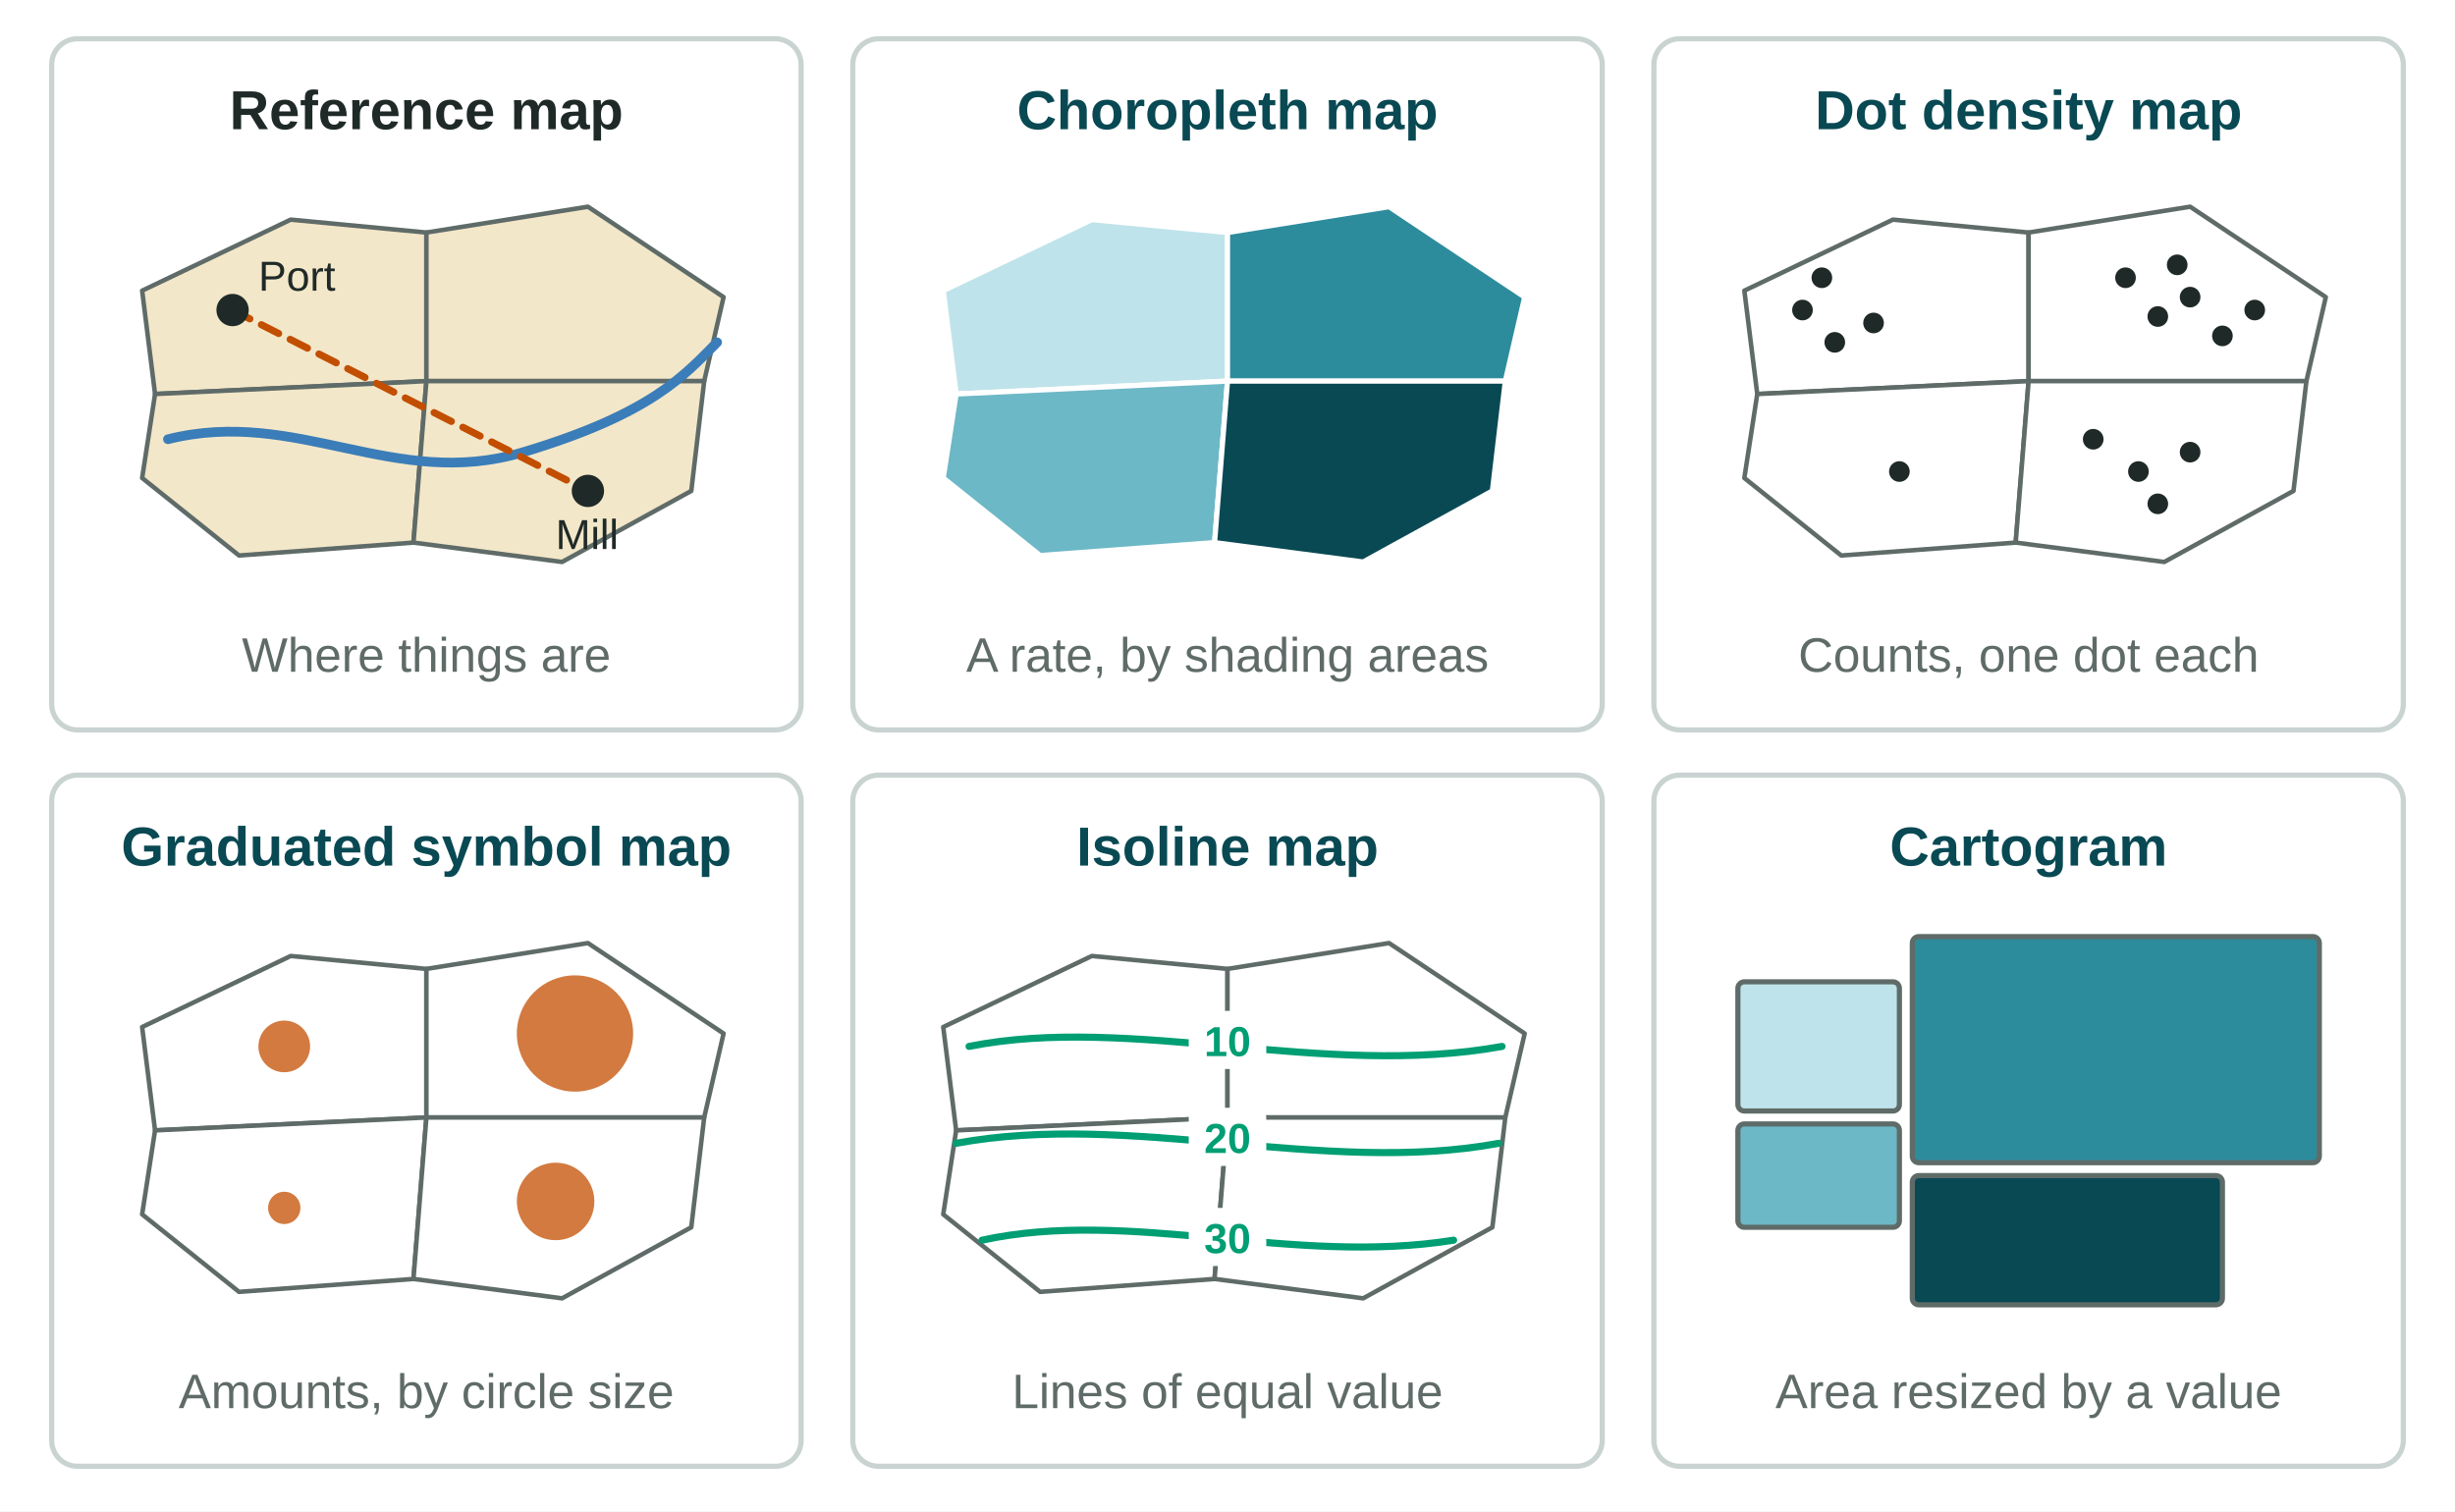
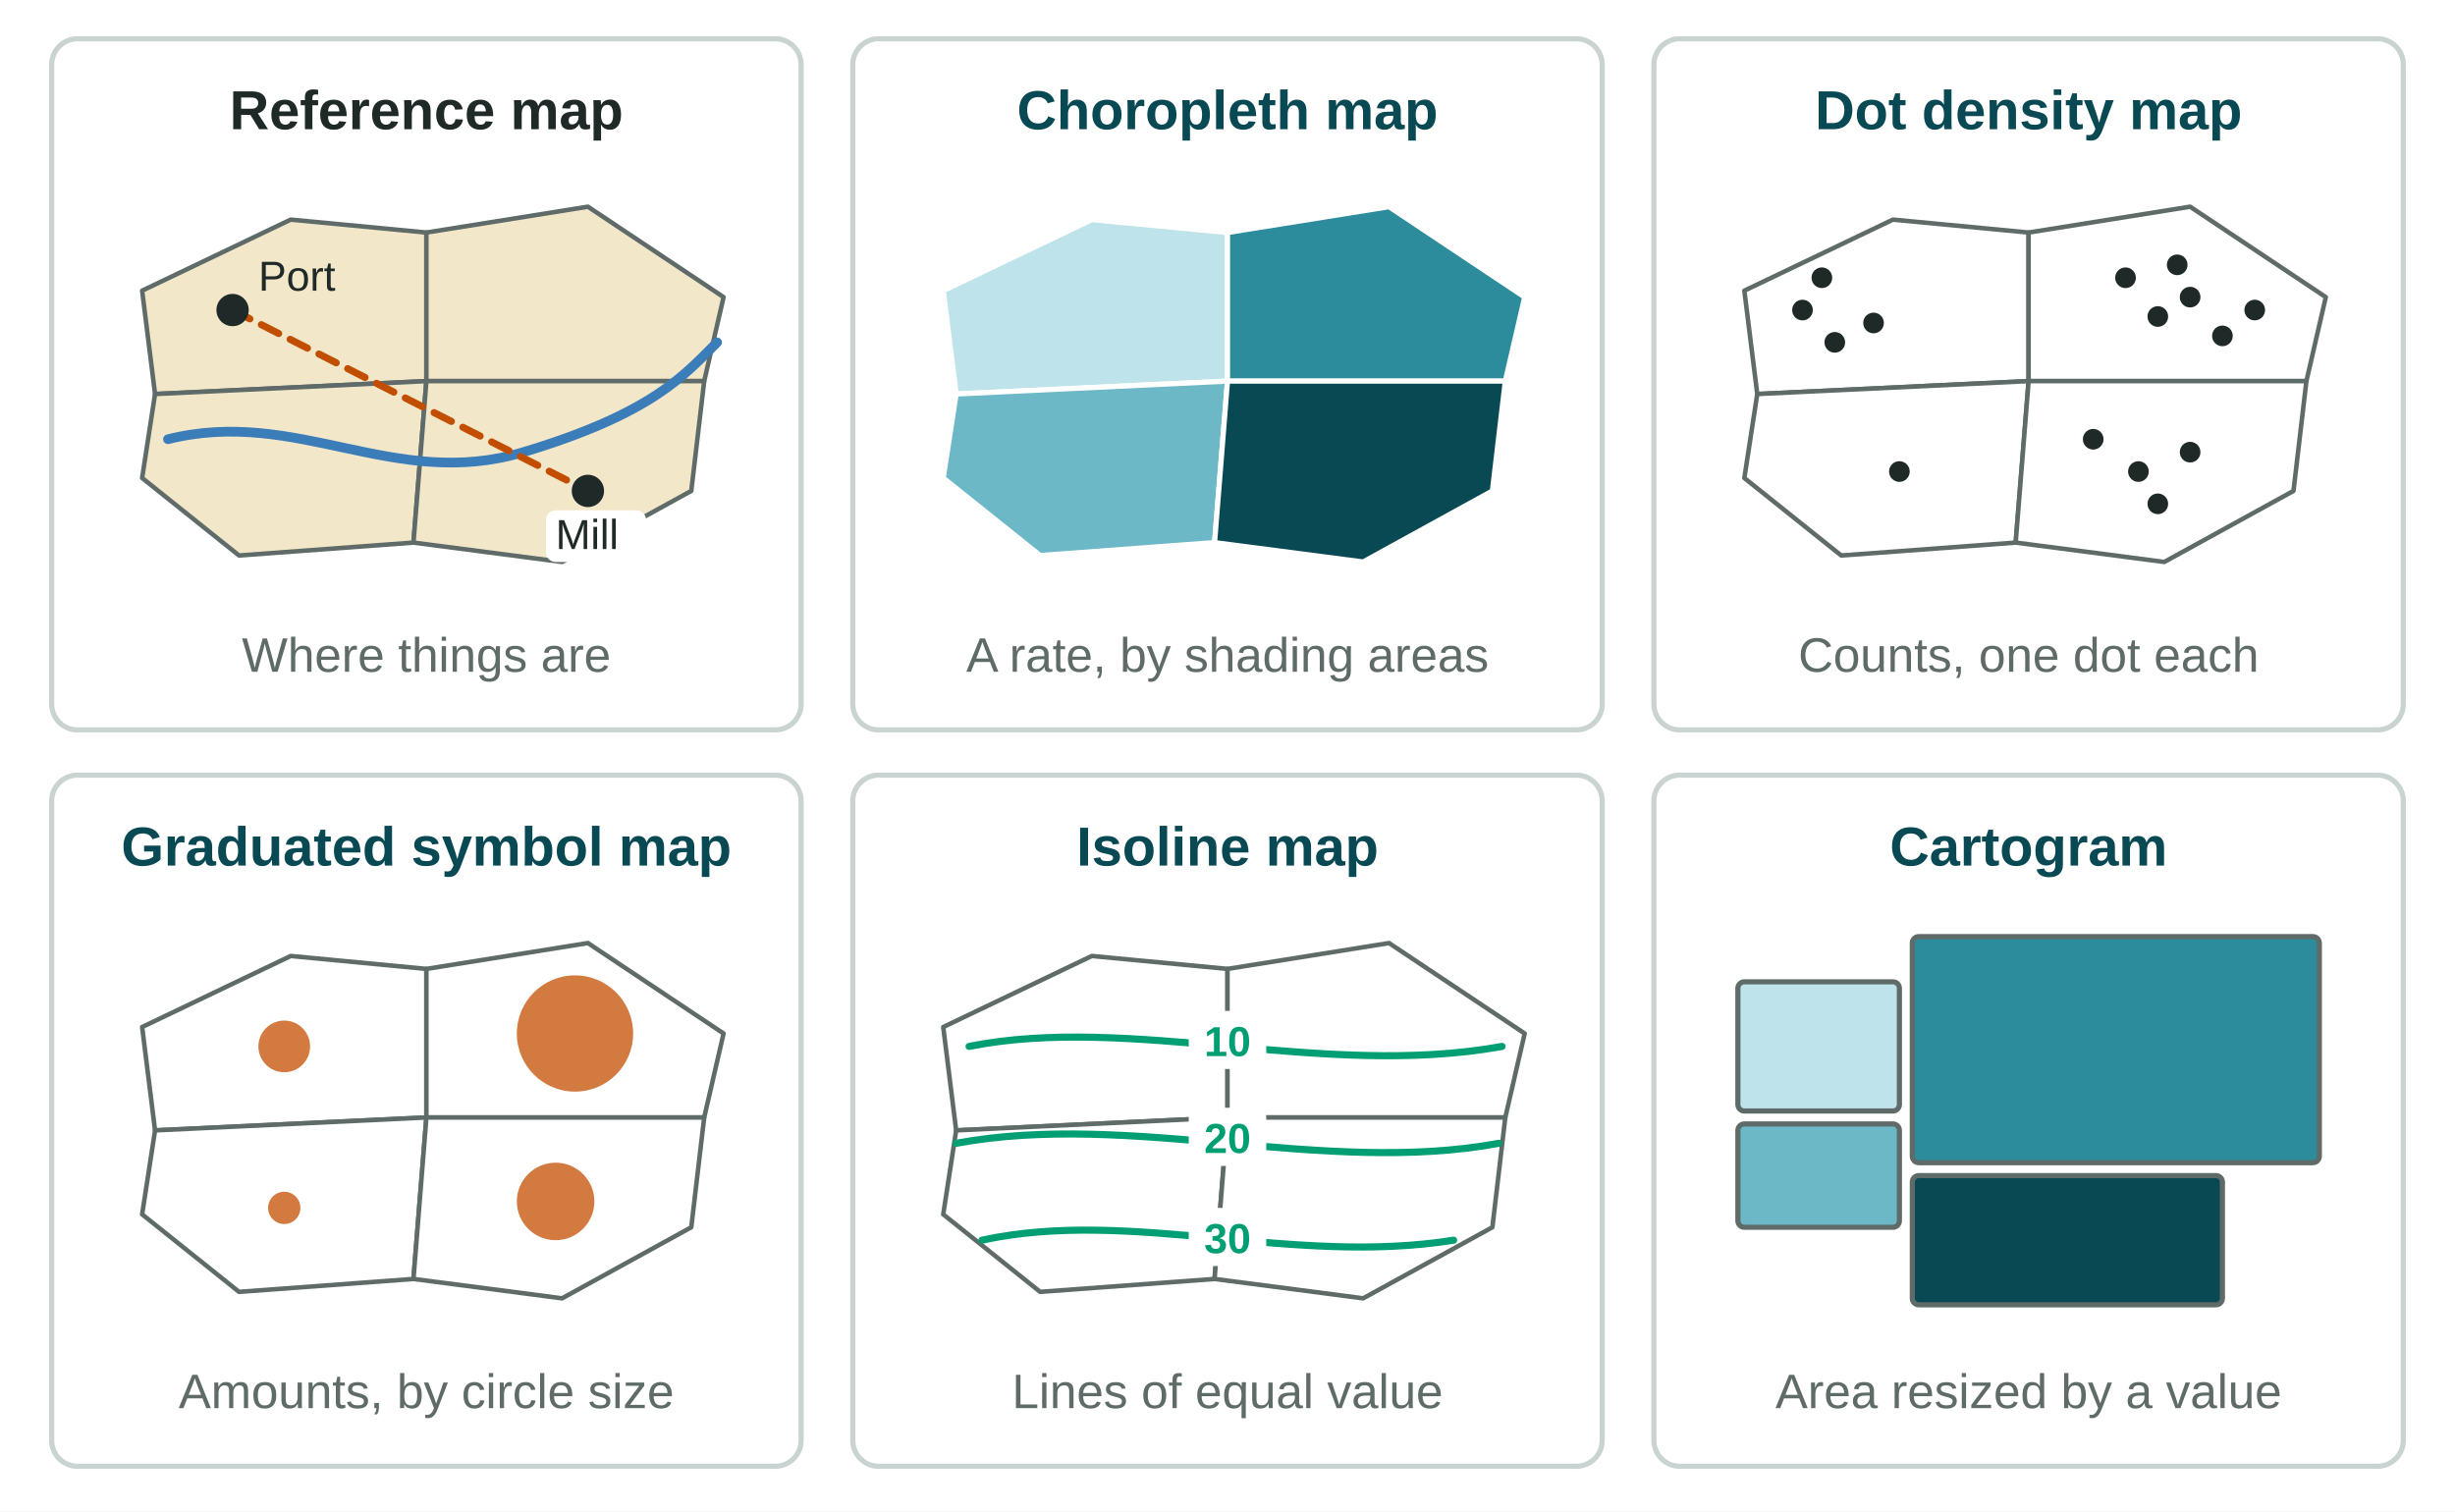
<svg xmlns="http://www.w3.org/2000/svg" viewBox="0 0 760 468" width="760" height="468" role="img" aria-labelledby="t d" font-family="Arial, Helvetica, sans-serif">
  <defs>
    <marker id="ar-ink" viewBox="0 0 10 10" refX="9" refY="5" markerUnits="userSpaceOnUse" markerWidth="12" markerHeight="12" orient="auto-start-reverse">
      <path d="M0,0 L10,5 L0,10 z" fill="#1F2A28" />
    </marker>
    <marker id="ar-teal" viewBox="0 0 10 10" refX="9" refY="5" markerUnits="userSpaceOnUse" markerWidth="12" markerHeight="12" orient="auto-start-reverse">
      <path d="M0,0 L10,5 L0,10 z" fill="#094953" />
    </marker>
    <marker id="ar-verm" viewBox="0 0 10 10" refX="9" refY="5" markerUnits="userSpaceOnUse" markerWidth="12" markerHeight="12" orient="auto-start-reverse">
      <path d="M0,0 L10,5 L0,10 z" fill="#C24E00" />
    </marker>
    <marker id="ar-green" viewBox="0 0 10 10" refX="9" refY="5" markerUnits="userSpaceOnUse" markerWidth="12" markerHeight="12" orient="auto-start-reverse">
      <path d="M0,0 L10,5 L0,10 z" fill="#009E73" />
    </marker>
  </defs>
  <rect width="760" height="468" fill="#FFFFFF" />
  <rect x="16" y="12" width="232" height="214" rx="8" fill="#FFFFFF" stroke="#C9D3D1" stroke-width="1.6" />
  <text x="132" y="40" font-size="17" fill="#1F2A28" text-anchor="middle" font-weight="700">Reference map</text>
  <g transform="translate(32 56)">
    <path d="M12,34 L58,12 L100,16 L100,62 L16,66 Z" fill="#F3E7C9" stroke="#5F6B68" stroke-width="1.4" stroke-linejoin="round" stroke-linecap="round" />
    <path d="M100,16 L150,8 L192,36 L186,62 L100,62 Z" fill="#F3E7C9" stroke="#5F6B68" stroke-width="1.4" stroke-linejoin="round" stroke-linecap="round" />
    <path d="M16,66 L100,62 L96,112 L42,116 L12,92 Z" fill="#F3E7C9" stroke="#5F6B68" stroke-width="1.4" stroke-linejoin="round" stroke-linecap="round" />
    <path d="M100,62 L186,62 L182,96 L142,118 L96,112 Z" fill="#F3E7C9" stroke="#5F6B68" stroke-width="1.4" stroke-linejoin="round" stroke-linecap="round" />
    <path d="M20,80 C60,70 90,96 130,84 S180,60 190,50" fill="none" stroke="#3B7DB8" stroke-width="3" stroke-linejoin="round" stroke-linecap="round" />
    <path d="M40,40 L150,96" fill="none" stroke="#C24E00" stroke-width="2.2" stroke-dasharray="6 4" stroke-linejoin="round" stroke-linecap="round" />
    <circle cx="40" cy="40" r="5" fill="#1F2A28" stroke="none" stroke-width="1.4" />
    <circle cx="150" cy="96" r="5" fill="#1F2A28" stroke="none" stroke-width="1.4" />
    <text x="48" y="34" font-size="13" fill="#1F2A28">Port</text>
+     <rect x="137" y="102" width="31" height="16" rx="3" fill="#FFFFFF" stroke="none" stroke-width="1.6" />
    <text x="140" y="114" font-size="13" fill="#1F2A28">Mill</text>
  </g>
  <text x="132" y="208" font-size="15" fill="#5F6B68" text-anchor="middle">Where things are</text>
  <rect x="264" y="12" width="232" height="214" rx="8" fill="#FFFFFF" stroke="#C9D3D1" stroke-width="1.6" />
  <text x="380" y="40" font-size="17" fill="#094953" text-anchor="middle" font-weight="700">Choropleth map</text>
  <g transform="translate(280 56)">
    <path d="M12,34 L58,12 L100,16 L100,62 L16,66 Z" fill="#BFE3EA" stroke="#FFFFFF" stroke-width="1.6" stroke-linejoin="round" stroke-linecap="round" />
    <path d="M100,16 L150,8 L192,36 L186,62 L100,62 Z" fill="#2C8C9C" stroke="#FFFFFF" stroke-width="1.6" stroke-linejoin="round" stroke-linecap="round" />
    <path d="M16,66 L100,62 L96,112 L42,116 L12,92 Z" fill="#6CB8C6" stroke="#FFFFFF" stroke-width="1.6" stroke-linejoin="round" stroke-linecap="round" />
    <path d="M100,62 L186,62 L182,96 L142,118 L96,112 Z" fill="#094953" stroke="#FFFFFF" stroke-width="1.6" stroke-linejoin="round" stroke-linecap="round" />
  </g>
  <text x="380" y="208" font-size="15" fill="#5F6B68" text-anchor="middle">A rate, by shading areas</text>
  <rect x="512" y="12" width="232" height="214" rx="8" fill="#FFFFFF" stroke="#C9D3D1" stroke-width="1.6" />
  <text x="628" y="40" font-size="17" fill="#094953" text-anchor="middle" font-weight="700">Dot density map</text>
  <g transform="translate(528 56)">
    <path d="M12,34 L58,12 L100,16 L100,62 L16,66 Z" fill="#FFFFFF" stroke="#5F6B68" stroke-width="1.4" stroke-linejoin="round" stroke-linecap="round" />
    <path d="M100,16 L150,8 L192,36 L186,62 L100,62 Z" fill="#FFFFFF" stroke="#5F6B68" stroke-width="1.4" stroke-linejoin="round" stroke-linecap="round" />
    <path d="M16,66 L100,62 L96,112 L42,116 L12,92 Z" fill="#FFFFFF" stroke="#5F6B68" stroke-width="1.4" stroke-linejoin="round" stroke-linecap="round" />
    <path d="M100,62 L186,62 L182,96 L142,118 L96,112 Z" fill="#FFFFFF" stroke="#5F6B68" stroke-width="1.4" stroke-linejoin="round" stroke-linecap="round" />
    <circle cx="30" cy="40" r="3.2" fill="#1F2A28" stroke="none" stroke-width="1.4" />
    <circle cx="40" cy="50" r="3.2" fill="#1F2A28" stroke="none" stroke-width="1.4" />
    <circle cx="36" cy="30" r="3.2" fill="#1F2A28" stroke="none" stroke-width="1.4" />
    <circle cx="52" cy="44" r="3.2" fill="#1F2A28" stroke="none" stroke-width="1.4" />
    <circle cx="130" cy="30" r="3.2" fill="#1F2A28" stroke="none" stroke-width="1.4" />
    <circle cx="140" cy="42" r="3.2" fill="#1F2A28" stroke="none" stroke-width="1.4" />
    <circle cx="150" cy="36" r="3.2" fill="#1F2A28" stroke="none" stroke-width="1.4" />
    <circle cx="160" cy="48" r="3.2" fill="#1F2A28" stroke="none" stroke-width="1.4" />
    <circle cx="146" cy="26" r="3.2" fill="#1F2A28" stroke="none" stroke-width="1.4" />
    <circle cx="170" cy="40" r="3.2" fill="#1F2A28" stroke="none" stroke-width="1.4" />
    <circle cx="120" cy="80" r="3.2" fill="#1F2A28" stroke="none" stroke-width="1.4" />
    <circle cx="134" cy="90" r="3.2" fill="#1F2A28" stroke="none" stroke-width="1.4" />
    <circle cx="150" cy="84" r="3.2" fill="#1F2A28" stroke="none" stroke-width="1.4" />
    <circle cx="60" cy="90" r="3.2" fill="#1F2A28" stroke="none" stroke-width="1.4" />
    <circle cx="140" cy="100" r="3.2" fill="#1F2A28" stroke="none" stroke-width="1.4" />
  </g>
  <text x="628" y="208" font-size="15" fill="#5F6B68" text-anchor="middle">Counts, one dot each</text>
  <rect x="16" y="240" width="232" height="214" rx="8" fill="#FFFFFF" stroke="#C9D3D1" stroke-width="1.6" />
  <text x="132" y="268" font-size="17" fill="#094953" text-anchor="middle" font-weight="700">Graduated symbol map</text>
  <g transform="translate(32 284)">
    <path d="M12,34 L58,12 L100,16 L100,62 L16,66 Z" fill="#FFFFFF" stroke="#5F6B68" stroke-width="1.4" stroke-linejoin="round" stroke-linecap="round" />
    <path d="M100,16 L150,8 L192,36 L186,62 L100,62 Z" fill="#FFFFFF" stroke="#5F6B68" stroke-width="1.4" stroke-linejoin="round" stroke-linecap="round" />
    <path d="M16,66 L100,62 L96,112 L42,116 L12,92 Z" fill="#FFFFFF" stroke="#5F6B68" stroke-width="1.4" stroke-linejoin="round" stroke-linecap="round" />
    <path d="M100,62 L186,62 L182,96 L142,118 L96,112 Z" fill="#FFFFFF" stroke="#5F6B68" stroke-width="1.4" stroke-linejoin="round" stroke-linecap="round" />
    <circle cx="56" cy="40" r="8" fill="#C24E00" stroke="none" stroke-width="1.4" fill-opacity="0.75" />
    <circle cx="146" cy="36" r="18" fill="#C24E00" stroke="none" stroke-width="1.4" fill-opacity="0.75" />
    <circle cx="56" cy="90" r="5" fill="#C24E00" stroke="none" stroke-width="1.4" fill-opacity="0.75" />
    <circle cx="140" cy="88" r="12" fill="#C24E00" stroke="none" stroke-width="1.4" fill-opacity="0.75" />
  </g>
  <text x="132" y="436" font-size="15" fill="#5F6B68" text-anchor="middle">Amounts, by circle size</text>
  <rect x="264" y="240" width="232" height="214" rx="8" fill="#FFFFFF" stroke="#C9D3D1" stroke-width="1.6" />
  <text x="380" y="268" font-size="17" fill="#094953" text-anchor="middle" font-weight="700">Isoline map</text>
  <g transform="translate(280 284)">
    <path d="M12,34 L58,12 L100,16 L100,62 L16,66 Z" fill="#FFFFFF" stroke="#5F6B68" stroke-width="1.4" stroke-linejoin="round" stroke-linecap="round" />
    <path d="M100,16 L150,8 L192,36 L186,62 L100,62 Z" fill="#FFFFFF" stroke="#5F6B68" stroke-width="1.4" stroke-linejoin="round" stroke-linecap="round" />
    <path d="M16,66 L100,62 L96,112 L42,116 L12,92 Z" fill="#FFFFFF" stroke="#5F6B68" stroke-width="1.4" stroke-linejoin="round" stroke-linecap="round" />
    <path d="M100,62 L186,62 L182,96 L142,118 L96,112 Z" fill="#FFFFFF" stroke="#5F6B68" stroke-width="1.4" stroke-linejoin="round" stroke-linecap="round" />
    <path d="M20,40 C70,30 130,50 185,40" fill="none" stroke="#009E73" stroke-width="2.2" stroke-linejoin="round" stroke-linecap="round" />
    <path d="M16,70 C70,60 130,80 184,70" fill="none" stroke="#009E73" stroke-width="2.2" stroke-linejoin="round" stroke-linecap="round" />
    <path d="M24,100 C70,90 120,108 170,100" fill="none" stroke="#009E73" stroke-width="2.2" stroke-linejoin="round" stroke-linecap="round" />
    <rect x="88" y="29" width="24" height="18" rx="3" fill="#FFFFFF" stroke="none" stroke-width="1.6" />
    <text x="100" y="43" font-size="13" fill="#009E73" text-anchor="middle" font-weight="700">10</text>
    <rect x="88" y="59" width="24" height="18" rx="3" fill="#FFFFFF" stroke="none" stroke-width="1.6" />
    <text x="100" y="73" font-size="13" fill="#009E73" text-anchor="middle" font-weight="700">20</text>
    <rect x="88" y="90" width="24" height="18" rx="3" fill="#FFFFFF" stroke="none" stroke-width="1.6" />
    <text x="100" y="104" font-size="13" fill="#009E73" text-anchor="middle" font-weight="700">30</text>
  </g>
  <text x="380" y="436" font-size="15" fill="#5F6B68" text-anchor="middle">Lines of equal value</text>
  <rect x="512" y="240" width="232" height="214" rx="8" fill="#FFFFFF" stroke="#C9D3D1" stroke-width="1.6" />
  <text x="628" y="268" font-size="17" fill="#094953" text-anchor="middle" font-weight="700">Cartogram</text>
  <g transform="translate(528 284)">
    <rect x="10" y="20" width="50" height="40" rx="2" fill="#BFE3EA" stroke="#5F6B68" stroke-width="1.6" />
    <rect x="64" y="6" width="126" height="70" rx="2" fill="#2C8C9C" stroke="#5F6B68" stroke-width="1.6" />
    <rect x="10" y="64" width="50" height="32" rx="2" fill="#6CB8C6" stroke="#5F6B68" stroke-width="1.6" />
    <rect x="64" y="80" width="96" height="40" rx="2" fill="#094953" stroke="#5F6B68" stroke-width="1.6" />
  </g>
  <text x="628" y="436" font-size="15" fill="#5F6B68" text-anchor="middle">Area resized by a value</text>
</svg>
